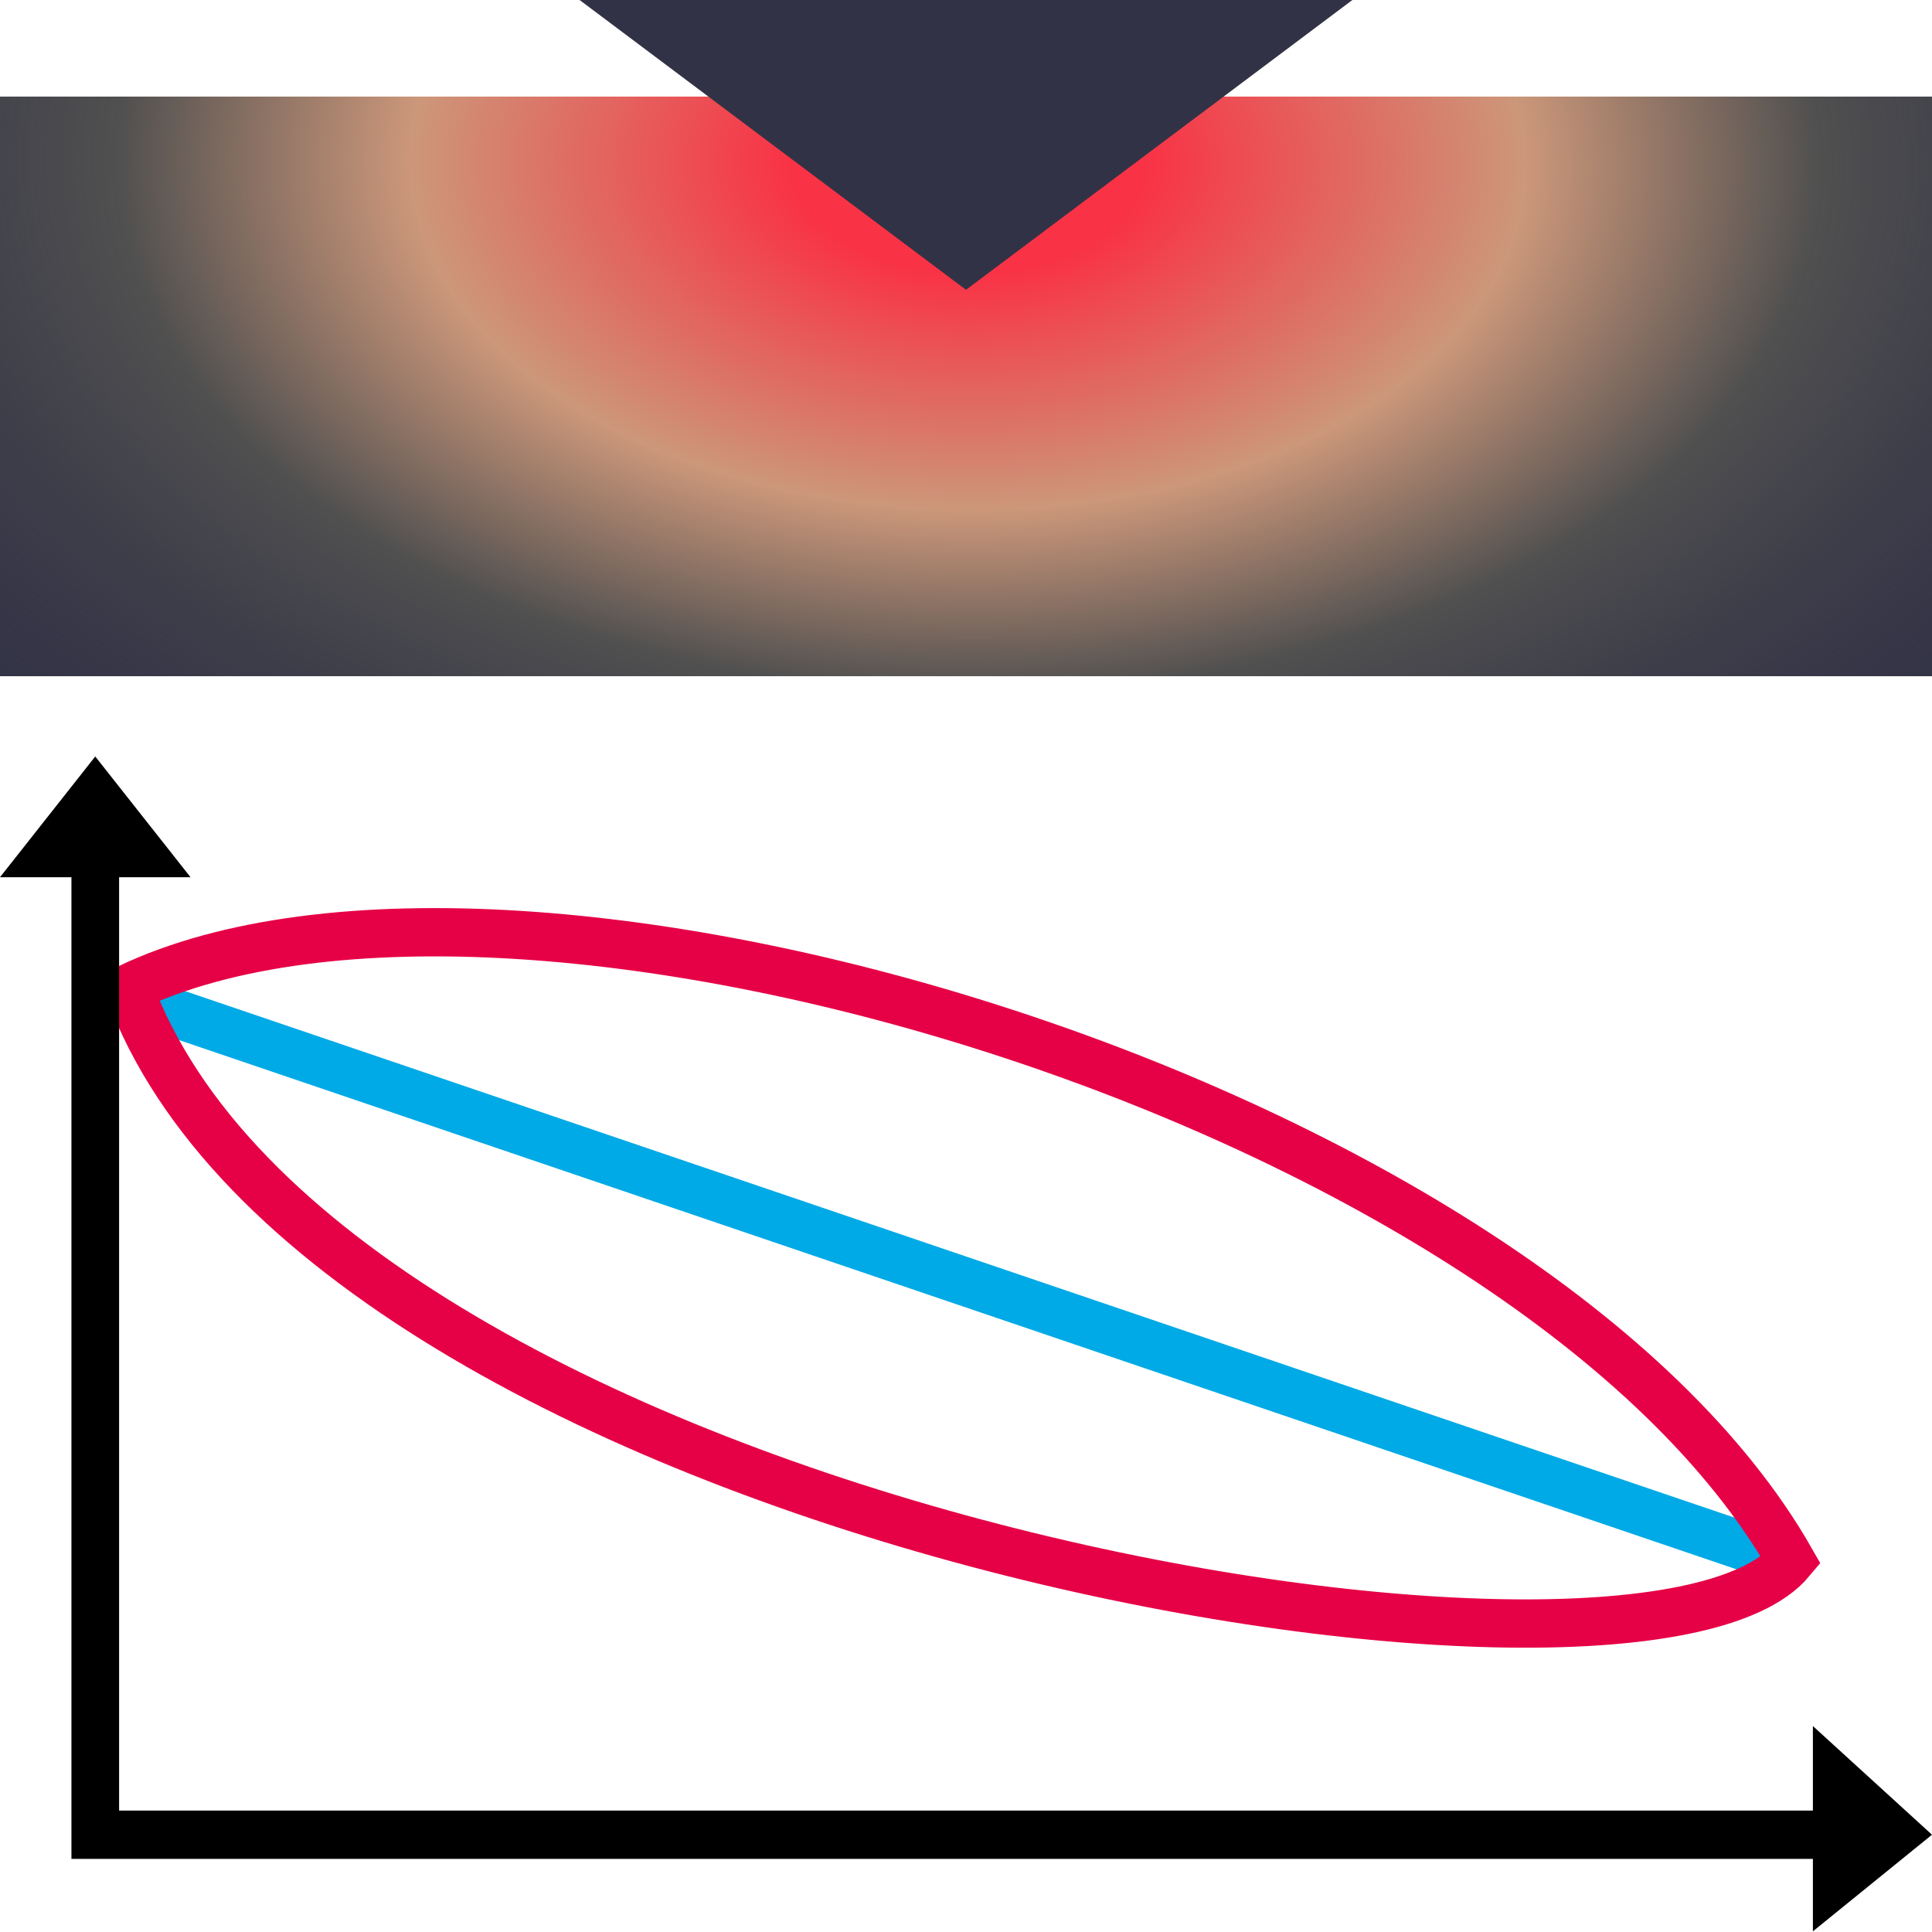
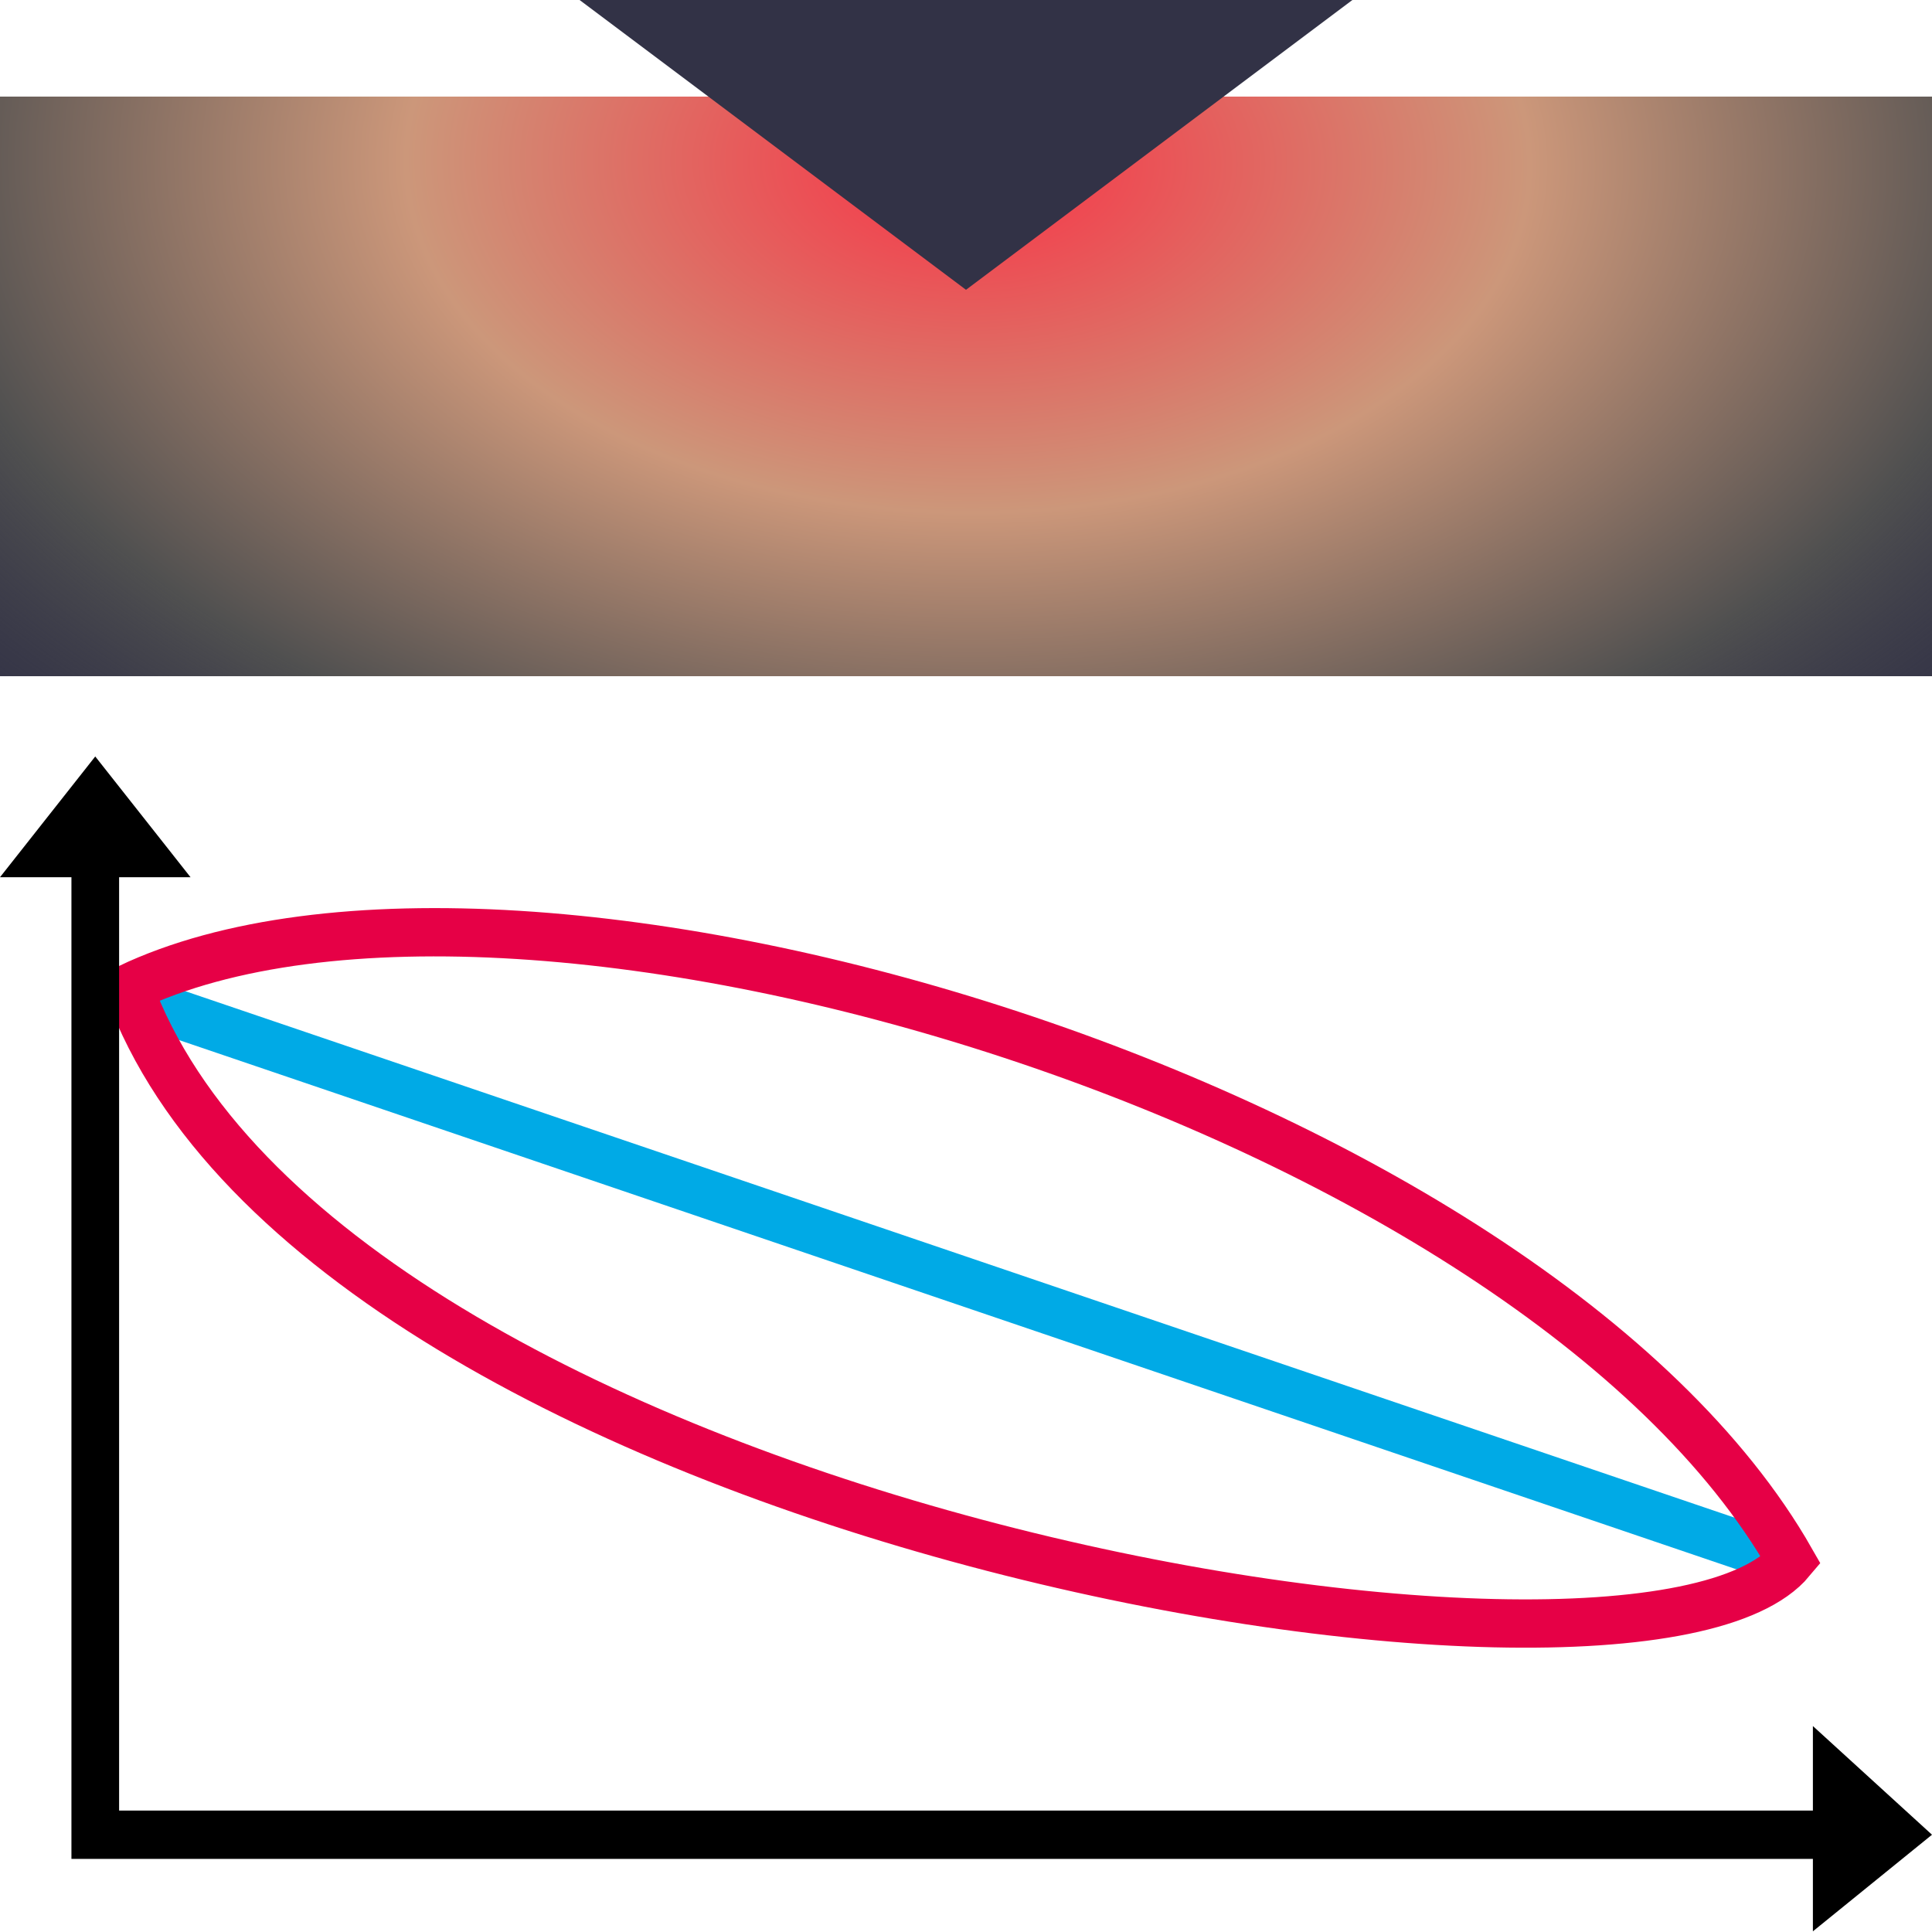
<svg xmlns="http://www.w3.org/2000/svg" xmlns:xlink="http://www.w3.org/1999/xlink" width="40" height="40" viewBox="0 0 40 40" version="1.1" id="svg1">
  <defs id="defs1">
    <linearGradient id="linearGradient782">
      <stop style="stop-color:#f93246;stop-opacity:1;" offset="0.125" id="stop782" />
      <stop style="stop-color:#cc977a;stop-opacity:1;" offset="0.397" id="stop784" />
      <stop style="stop-color:#505050;stop-opacity:1;" offset="0.606" id="stop785" />
      <stop style="stop-color:#323246;stop-opacity:0;" offset="1" id="stop783" />
    </linearGradient>
    <radialGradient xlink:href="#linearGradient5488" id="radialGradient5490" cx="26.458" cy="54.708" fx="26.458" fy="54.708" r="6.666" gradientTransform="matrix(1.46259,0,0,1.46259,-28.1977,-69.51568)" gradientUnits="userSpaceOnUse" />
    <linearGradient id="linearGradient5488">
      <stop style="stop-color:#ffffff;stop-opacity:1;" offset="0" id="stop5484" />
      <stop style="stop-color:#c8c8c8;stop-opacity:0.808;" offset="0.333" id="stop6286" />
      <stop style="stop-color:#000000;stop-opacity:0;" offset="1" id="stop5486" />
    </linearGradient>
-     <radialGradient xlink:href="#linearGradient782" id="radialGradient783" cx="18.228" cy="-3.462" fx="18.228" fy="-3.462" r="18" gradientTransform="matrix(-1.614327,-0.01580401,0.01215066,-1.005329,49.50629,0.1806378)" gradientUnits="userSpaceOnUse" />
+     <radialGradient xlink:href="#linearGradient782" id="radialGradient783" cx="18.228" cy="-3.462" fx="18.228" fy="-3.462" r="18" gradientTransform="matrix(-1.614327,-0.01580401,0.01215066,-1.005329,49.50629,0.1806378)" gradientUnits="userSpaceOnUse">
+       <stop style="stop-color:#f93246;stop-opacity:1;" offset="0" id="stop782" />
+       <stop style="stop-color:#cc977a;stop-opacity:1;" offset="0.4" id="stop784" />
+       <stop style="stop-color:#505050;stop-opacity:1;" offset="0.75" id="stop785" />
+       <stop style="stop-color:#323246;stop-opacity:0;" offset="1" id="stop783" />
+     </radialGradient>
  </defs>
  <rect style="fill:#323246;stroke:none;stroke-width:1.403;stroke-dasharray:none;paint-order:markers stroke fill" id="rect1" width="40" height="12" x="0" y="2" ry="0" />
  <rect style="fill:url(#radialGradient783);stroke:none;stroke-width:1.403;stroke-dasharray:none;paint-order:markers stroke fill" id="rect1-1" width="40" height="12" x="0" y="2" ry="0" />
  <path style="fill:#323246;fill-opacity:1;stroke:none;stroke-width:1px;stroke-linecap:butt;stroke-linejoin:miter;stroke-opacity:1" d="m 12,0 8,6 8,-6 z" id="path1" />
  <path style="fill:none;stroke:#00aae6;stroke-width:1px;stroke-linecap:butt;stroke-linejoin:miter;stroke-opacity:1" d="M 2.375,20.553 37.179,32.38" id="path785" />
  <path style="fill:none;stroke:#e60046;stroke-width:1px;stroke-linecap:butt;stroke-linejoin:miter;stroke-opacity:1" d="M 37.08,32.309 C 31.748,22.954 10.81,16.578 2.666,20.456 6.689,31.508 33.929,36.09 37.08,32.309 Z" id="path786" />
  <path style="fill:#000000;fill-opacity:1;stroke:none;stroke-width:0.993px;stroke-linecap:butt;stroke-linejoin:miter;stroke-opacity:1" d="M 1.479,38.486 H 37.534 v 1.5 l 2.466,-2 -2.466,-2.25 v 1.75 H 2.466 V 18.162 h 1.479 l -1.973,-2.5 L 0,18.162 h 1.479 z" id="path1-8" />
</svg>
